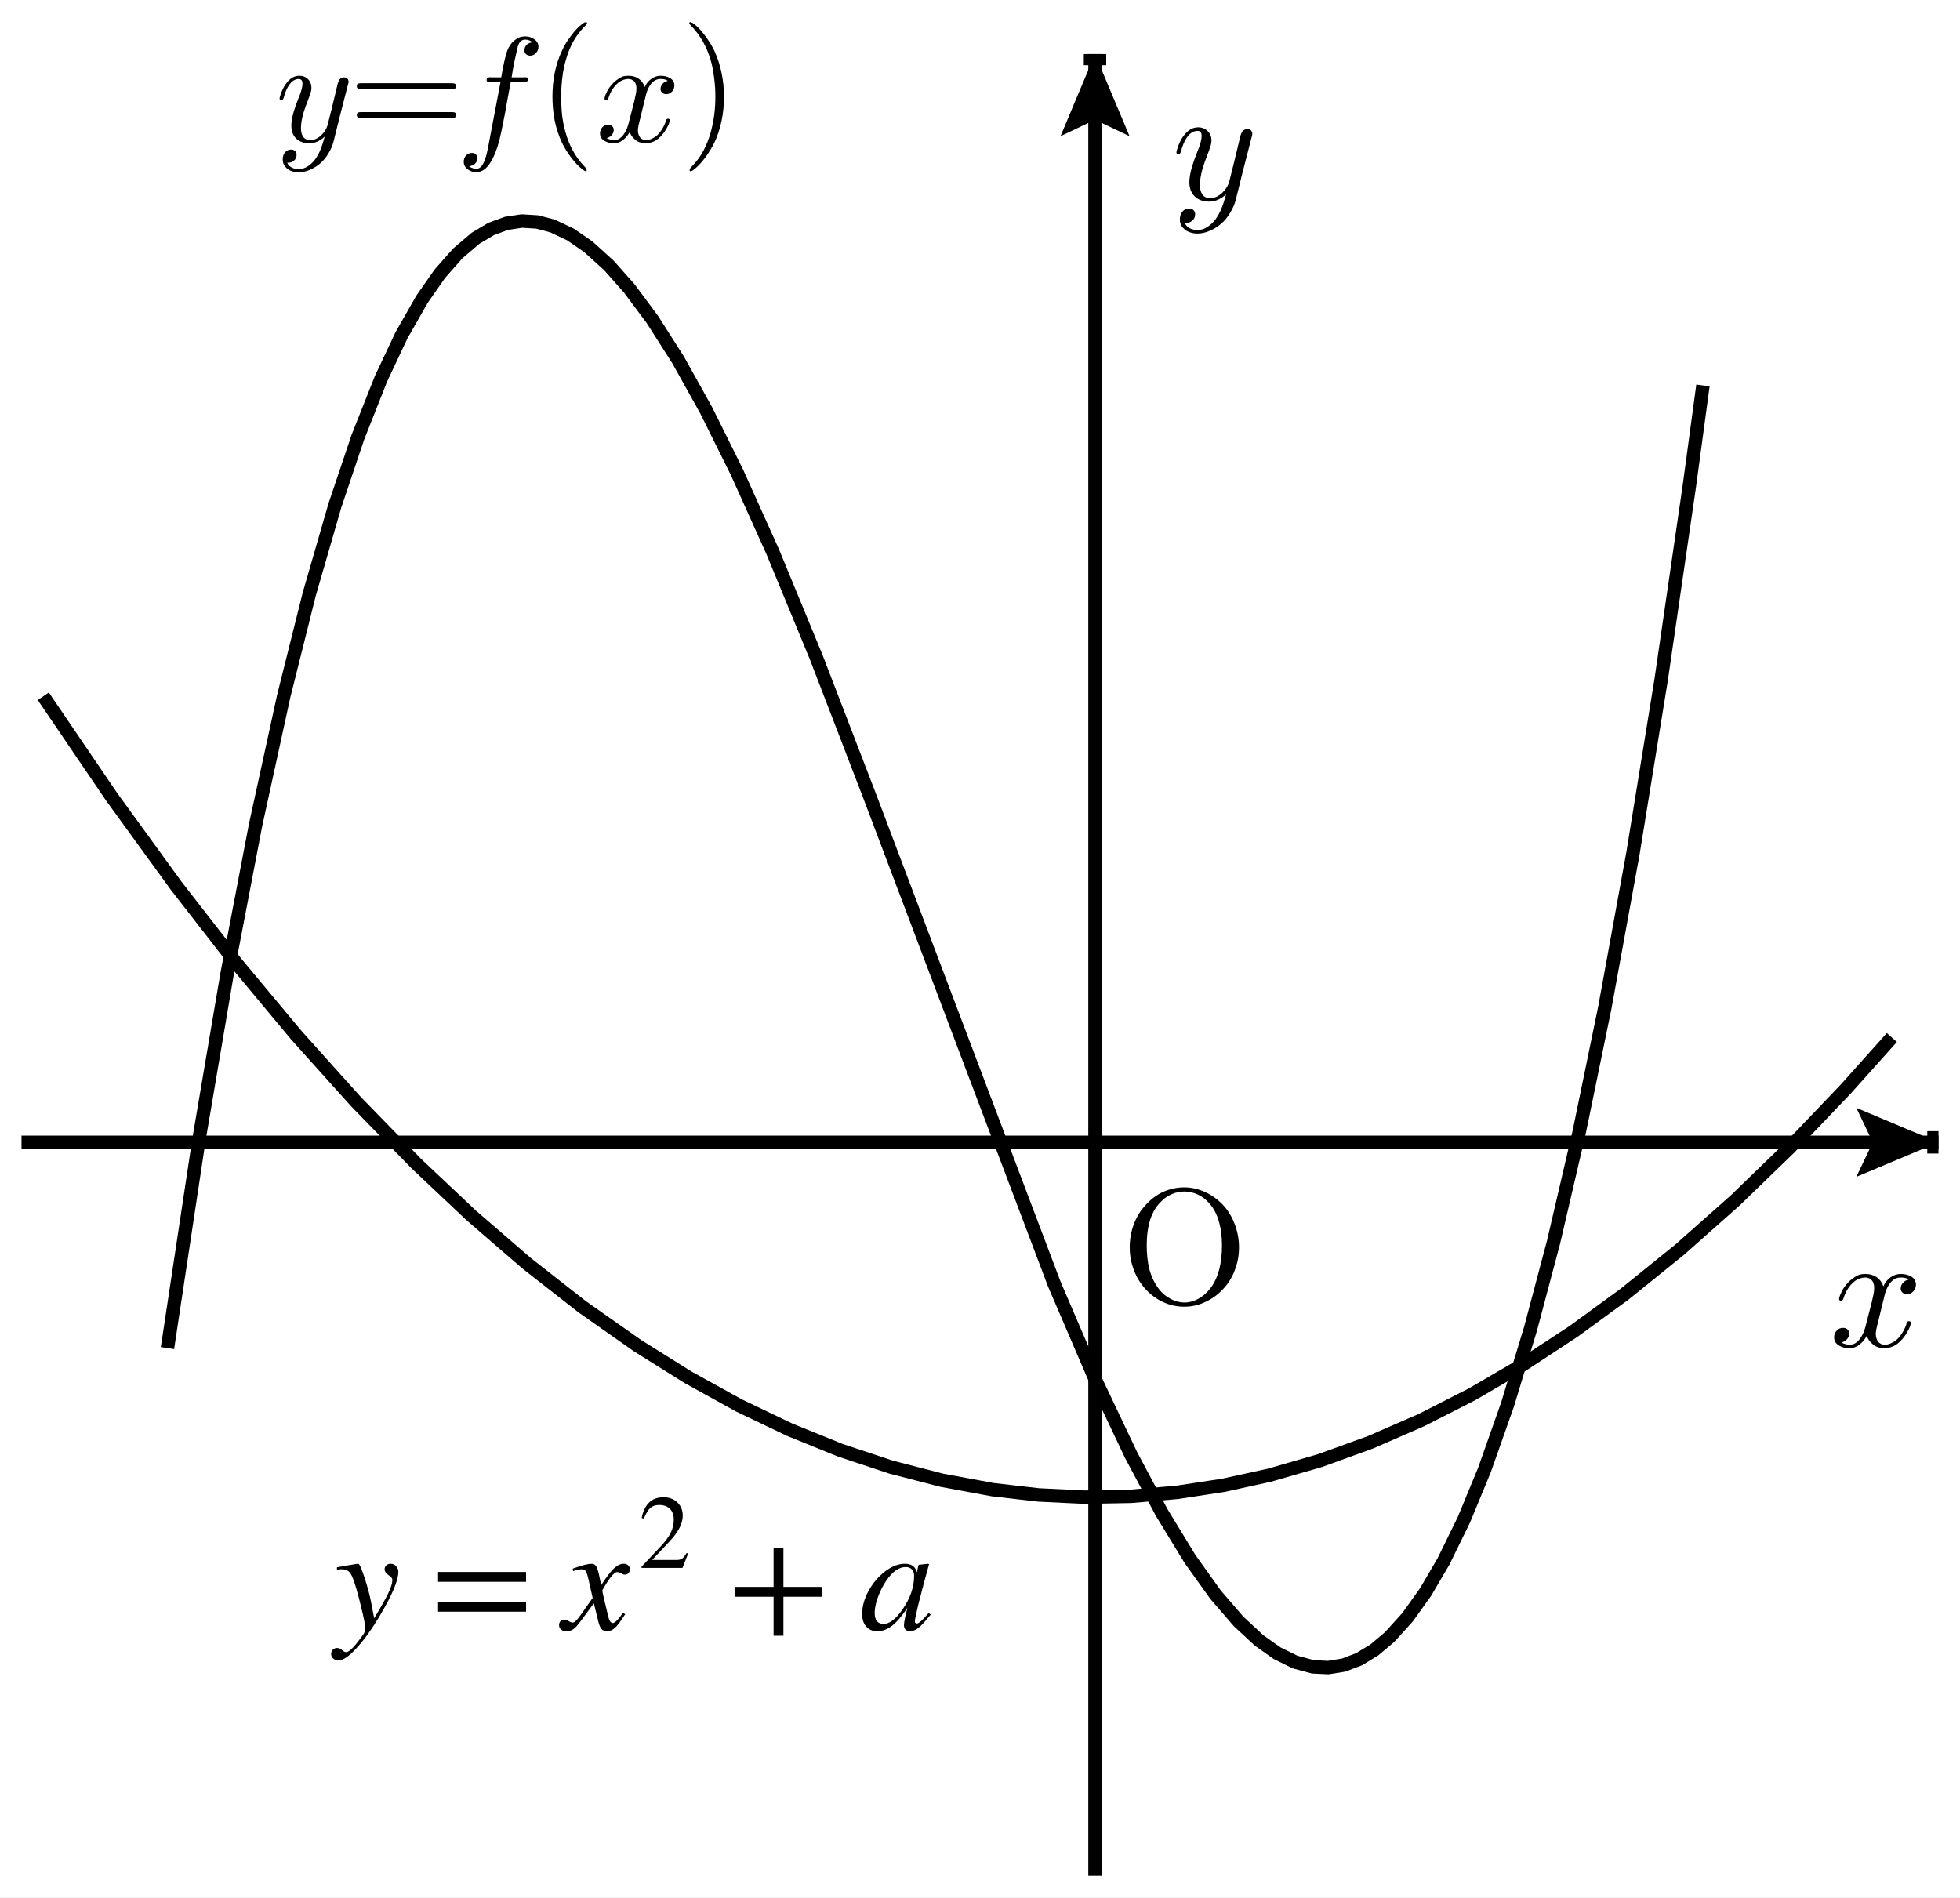
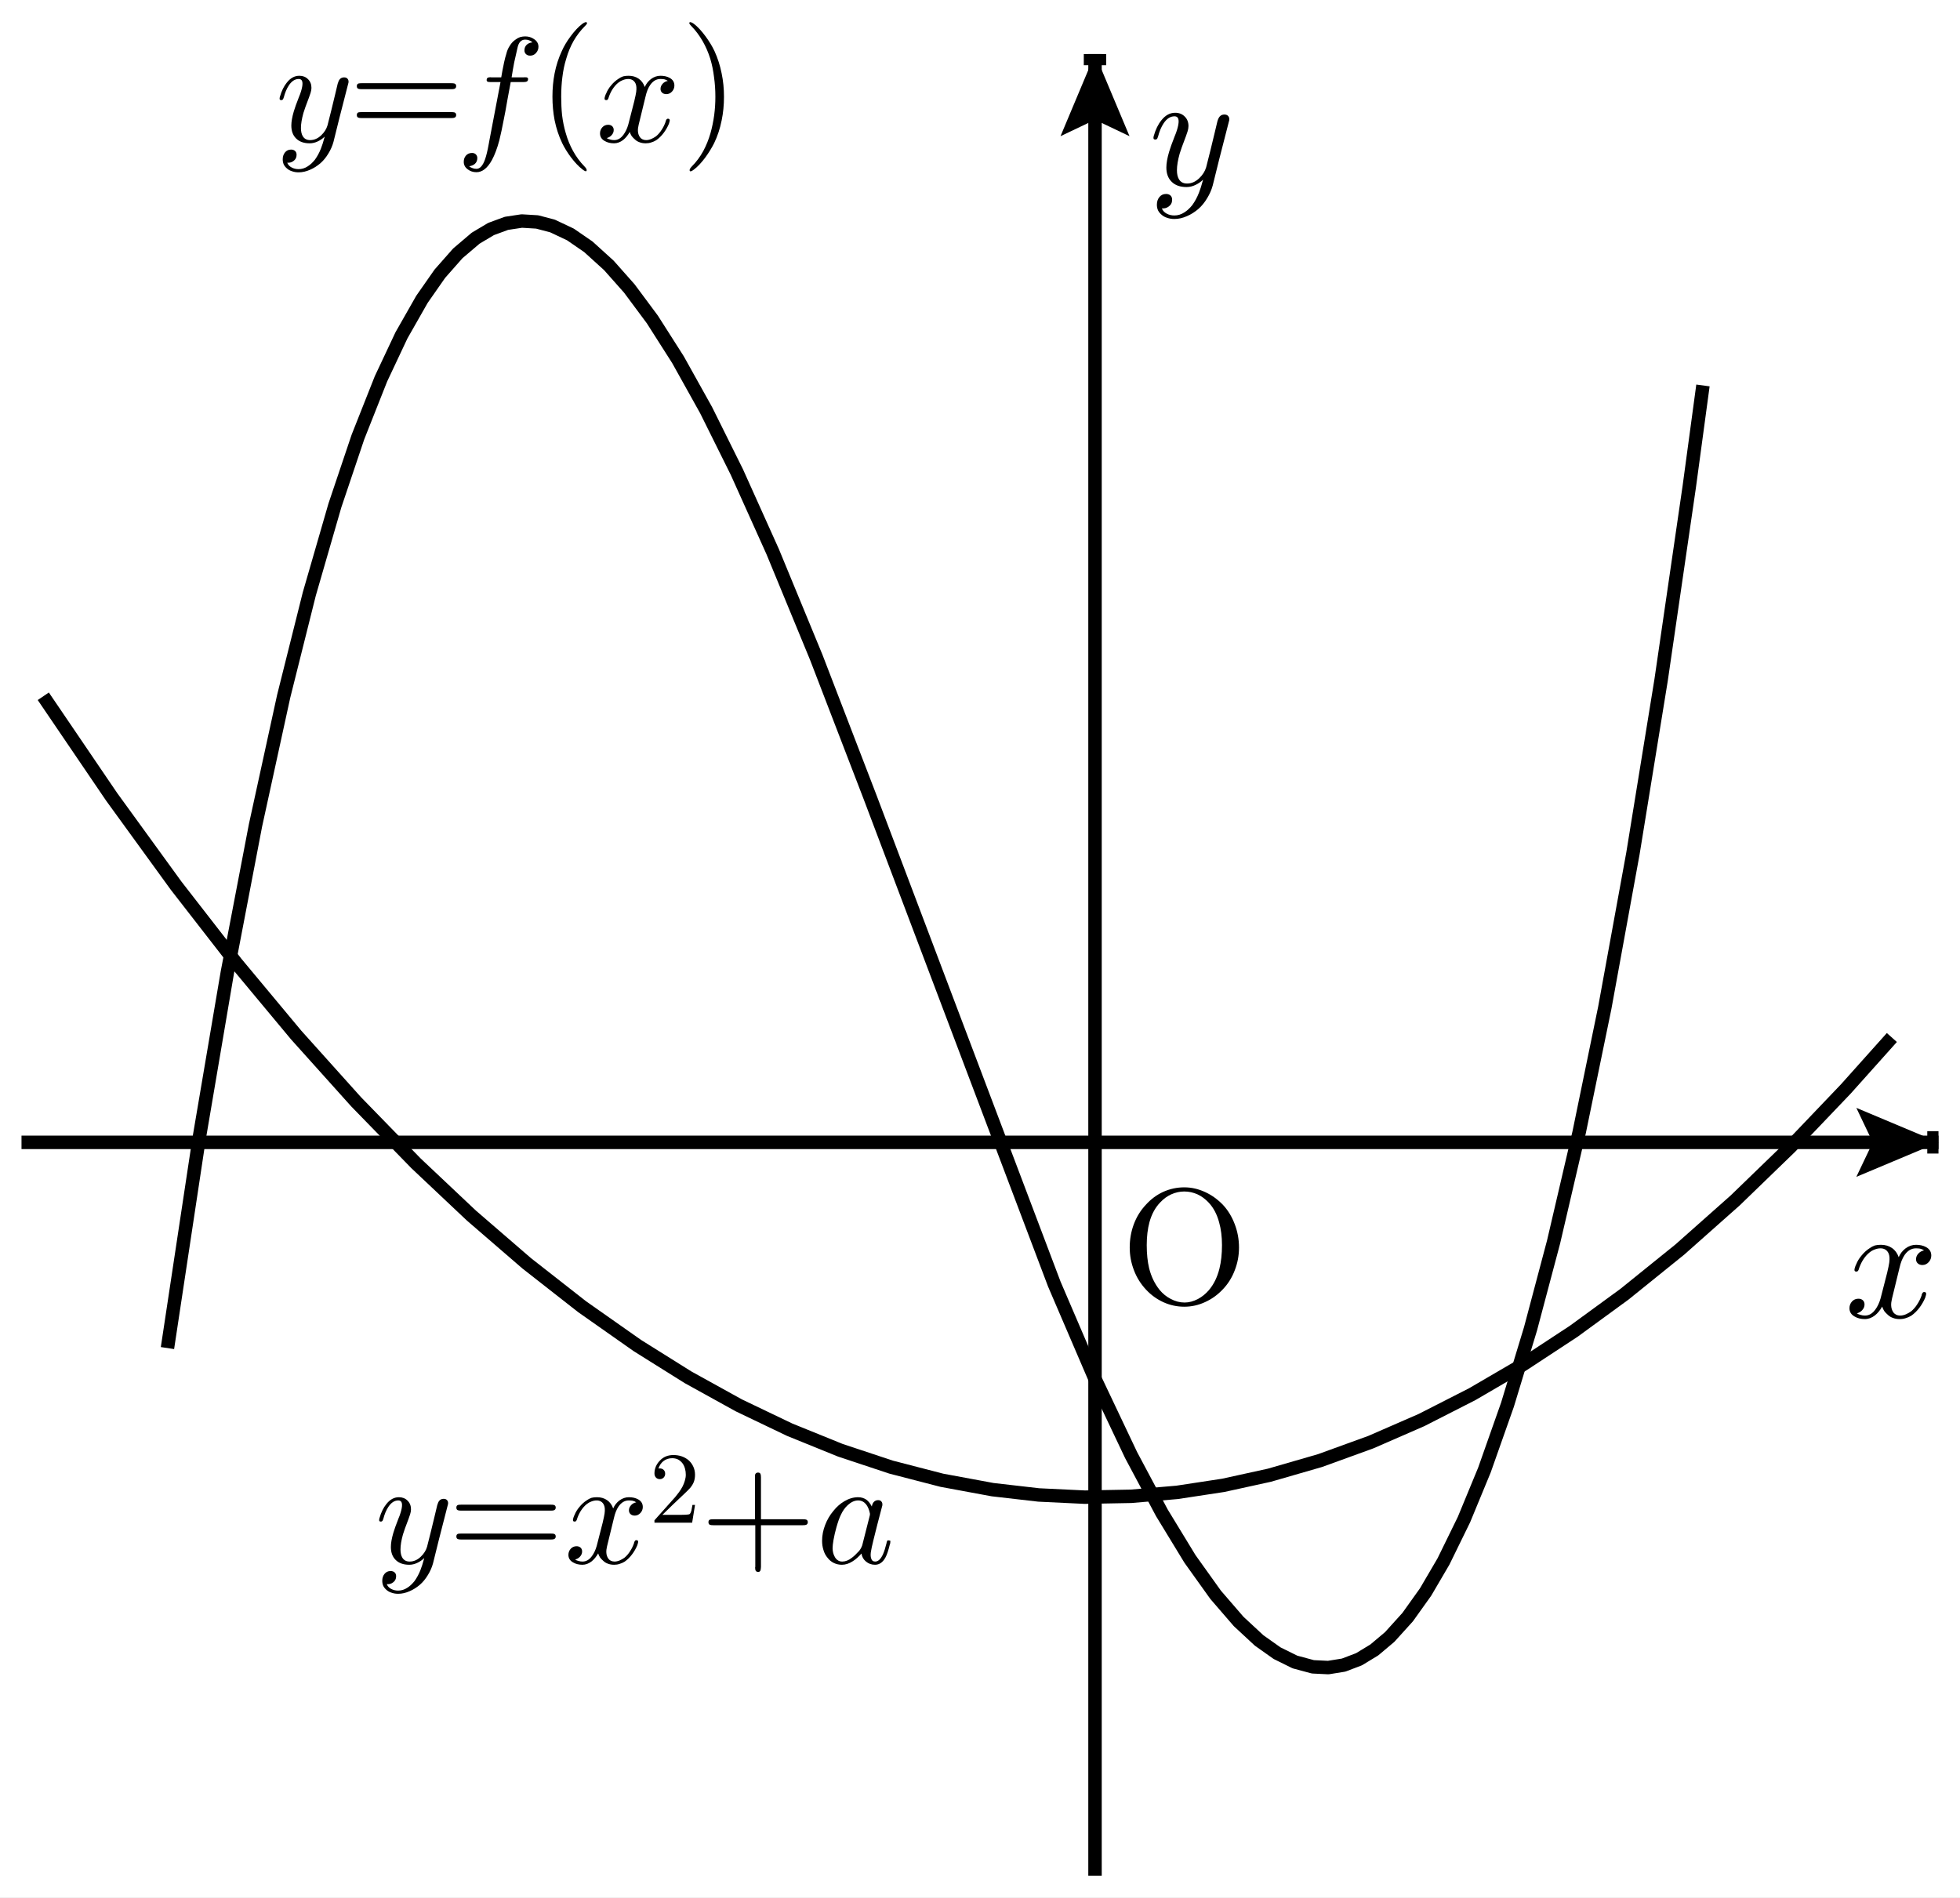
<svg xmlns="http://www.w3.org/2000/svg" xmlns:xlink="http://www.w3.org/1999/xlink" width="131.22pt" height="127.026pt" viewBox="0 0 131.22 127.026" version="1.1">
  <defs>
    <style type="text/css">*{stroke-linejoin: round; stroke-linecap: butt}</style>
  </defs>
  <g id="figure_1">
    <g id="patch_1">
      <path d="M 0 127.026  L 131.22 127.026  L 131.22 0  L 0 0  z " style="fill: #ffffff" />
    </g>
    <g id="axes_1">
      <g id="patch_2">
        <path d="M 1.44 125.586  L 129.78 125.586  L 129.78 3.618  L 1.44 3.618  z " style="fill: #ffffff" />
      </g>
      <g id="matplotlib.axis_1" />
      <g id="matplotlib.axis_2" />
      <g id="line2d_1">
-         <path d="M 1.44 76.482  L 129.78 76.482  " clip-path="url(#p0fbfda66be)" style="fill: none; stroke: #000000; stroke-width: 0.9" />
+         <path d="M 1.44 76.482  L 129.78 76.482  " clip-path="url(#p1a1d5a4cc4)" style="fill: none; stroke: #000000; stroke-width: 0.9" />
      </g>
      <g id="line2d_2">
-         <path d="M 73.31 125.586  L 73.31 3.618  " clip-path="url(#p0fbfda66be)" style="fill: none; stroke: #000000; stroke-width: 0.9" />
+         <path d="M 73.31 125.586  L 73.31 3.618  " clip-path="url(#p1a1d5a4cc4)" style="fill: none; stroke: #000000; stroke-width: 0.9" />
      </g>
      <g id="line2d_3">
-         <path d="M 11.279 89.81  L 13.336 76.201  L 15.222 65.097  L 17.107 55.252  L 18.993 46.615  L 20.707 39.769  L 22.421 33.841  L 23.963 29.26  L 25.506 25.363  L 26.877 22.452  L 28.249 20.041  L 29.448 18.325  L 30.648 16.964  L 31.848 15.944  L 32.877 15.332  L 33.905 14.953  L 34.933 14.798  L 35.962 14.86  L 36.99 15.13  L 38.19 15.697  L 39.39 16.523  L 40.761 17.767  L 42.132 19.313  L 43.675 21.389  L 45.389 24.079  L 47.275 27.463  L 49.331 31.602  L 51.731 36.936  L 54.645 44.001  L 58.245 53.354  L 70.586 85.974  L 73.328 92.362  L 75.728 97.422  L 77.785 101.283  L 79.67 104.376  L 81.384 106.773  L 82.927 108.56  L 84.298 109.831  L 85.498 110.681  L 86.698 111.274  L 87.898 111.596  L 88.926 111.646  L 89.955 111.48  L 90.983 111.089  L 92.011 110.464  L 93.04 109.597  L 94.24 108.27  L 95.44 106.59  L 96.639 104.543  L 98.011 101.739  L 99.382 98.419  L 100.925 94.044  L 102.467 88.965  L 104.01 83.154  L 105.724 75.804  L 107.438 67.477  L 109.323 57.143  L 111.209 45.531  L 113.094 32.589  L 113.951 26.252  L 113.951 26.252  " clip-path="url(#p0fbfda66be)" style="fill: none; stroke: #000000; stroke-width: 0.9; stroke-linecap: square" />
+         <path d="M 11.279 89.81  L 13.336 76.201  L 15.222 65.097  L 17.107 55.252  L 18.993 46.615  L 20.707 39.769  L 22.421 33.841  L 23.963 29.26  L 25.506 25.363  L 26.877 22.452  L 28.249 20.041  L 29.448 18.325  L 30.648 16.964  L 31.848 15.944  L 32.877 15.332  L 33.905 14.953  L 34.933 14.798  L 35.962 14.86  L 36.99 15.13  L 38.19 15.697  L 39.39 16.523  L 40.761 17.767  L 42.132 19.313  L 43.675 21.389  L 45.389 24.079  L 47.275 27.463  L 49.331 31.602  L 51.731 36.936  L 54.645 44.001  L 58.245 53.354  L 70.586 85.974  L 73.328 92.362  L 75.728 97.422  L 77.785 101.283  L 79.67 104.376  L 81.384 106.773  L 82.927 108.56  L 84.298 109.831  L 85.498 110.681  L 86.698 111.274  L 87.898 111.596  L 88.926 111.646  L 89.955 111.48  L 90.983 111.089  L 92.011 110.464  L 93.04 109.597  L 94.24 108.27  L 95.44 106.59  L 96.639 104.543  L 98.011 101.739  L 99.382 98.419  L 100.925 94.044  L 102.467 88.965  L 104.01 83.154  L 105.724 75.804  L 107.438 67.477  L 109.323 57.143  L 111.209 45.531  L 113.094 32.589  L 113.951 26.252  L 113.951 26.252  " clip-path="url(#p1a1d5a4cc4)" style="fill: none; stroke: #000000; stroke-width: 0.9; stroke-linecap: square" />
      </g>
      <g id="line2d_4">
-         <path d="M 3.151 46.988  L 7.474 53.349  L 11.797 59.305  L 15.812 64.474  L 19.826 69.294  L 23.84 73.765  L 27.854 77.888  L 31.56 81.384  L 35.265 84.583  L 38.971 87.485  L 42.676 90.089  L 46.073 92.216  L 49.469 94.093  L 52.866 95.72  L 56.263 97.098  L 59.659 98.226  L 63.056 99.105  L 66.453 99.734  L 69.541 100.089  L 72.628 100.237  L 75.716 100.18  L 78.804 99.916  L 81.892 99.446  L 84.98 98.769  L 88.377 97.787  L 91.773 96.554  L 95.17 95.073  L 98.567 93.341  L 101.963 91.36  L 105.36 89.129  L 108.757 86.649  L 112.462 83.659  L 116.168 80.371  L 119.873 76.786  L 123.579 72.904  L 126.358 69.798  L 126.358 69.798  " clip-path="url(#p0fbfda66be)" style="fill: none; stroke: #000000; stroke-width: 0.9; stroke-linecap: square" />
-       </g>
-       <g id="text_1">
-         <g transform="translate(22.4088 109.1424) scale(0.1 -0.1)">
-           <defs>
-             <path id="STIXGeneral-Italic-5c" d="M 1555 1190  L 1690 486  Q 2118 1190 2294 1558  Q 2470 1926 2470 2131  Q 2470 2234 2304 2336  Q 2138 2445 2138 2586  Q 2138 2688 2211 2755  Q 2285 2822 2394 2822  Q 2534 2822 2630 2720  Q 2726 2618 2726 2470  Q 2726 1914 1888 518  Q 1389 -307 918 -812  Q 448 -1318 173 -1318  Q 26 -1318 -64 -1241  Q -154 -1165 -154 -1043  Q -154 -934 -80 -860  Q -6 -787 96 -787  Q 218 -787 314 -876  Q 410 -966 486 -966  Q 602 -966 794 -755  Q 877 -672 1040 -457  Q 1203 -243 1248 -173  Q 1312 -45 1312 51  Q 1312 243 1113 1046  Q 915 1850 787 2176  Q 698 2413 592 2499  Q 486 2586 294 2586  Q 192 2586 96 2560  L 96 2669  Q 237 2694 301 2707  Q 563 2758 986 2822  L 1011 2822  Q 1082 2822 1277 2227  Q 1472 1632 1555 1190  z " transform="scale(0.015625)" />
-             <path id="STIXGeneral-Regular-20" d="M 4077 2048  L 307 2048  L 307 2470  L 4077 2470  L 4077 2048  z M 4077 768  L 307 768  L 307 1190  L 4077 1190  L 4077 768  z " transform="scale(0.015625)" />
-             <path id="STIXGeneral-Italic-5b" d="M 1555 2272  L 1632 1907  Q 1971 2426 2179 2624  Q 2387 2822 2598 2822  Q 2714 2822 2787 2755  Q 2861 2688 2861 2585  Q 2861 2483 2800 2419  Q 2739 2355 2643 2355  Q 2586 2355 2490 2409  Q 2394 2464 2310 2464  Q 2125 2464 1683 1690  Q 1683 1606 1734 1402  L 1939 544  Q 2003 282 2131 282  Q 2234 282 2432 538  Q 2451 563 2476 598  Q 2502 634 2521 662  Q 2541 691 2566 717  L 2662 659  Q 2387 230 2227 80  Q 2067 -70 1882 -70  Q 1728 -70 1645 26  Q 1562 122 1504 365  L 1318 1126  L 755 365  Q 557 96 432 13  Q 307 -70 147 -70  Q 0 -70 -86 0  Q -173 70 -173 198  Q -173 294 -112 361  Q -51 429 45 429  Q 122 429 250 358  Q 346 301 416 301  Q 525 301 742 614  L 1267 1357  L 1088 2150  Q 1024 2432 969 2509  Q 915 2586 794 2586  Q 717 2586 544 2541  L 429 2509  L 410 2611  L 480 2637  Q 992 2822 1229 2822  Q 1350 2822 1420 2707  Q 1491 2592 1555 2272  z " transform="scale(0.015625)" />
-             <path id="STIXGeneral-Regular-15" d="M 3034 877  L 2688 0  L 186 0  L 186 77  L 1325 1286  Q 1773 1754 1965 2144  Q 2157 2534 2157 2950  Q 2157 3379 1920 3616  Q 1683 3853 1267 3853  Q 922 3853 720 3673  Q 518 3494 326 3021  L 192 3053  Q 301 3648 630 3987  Q 960 4326 1523 4326  Q 2054 4326 2380 4006  Q 2707 3686 2707 3200  Q 2707 2477 1888 1613  L 832 486  L 2330 486  Q 2541 486 2665 569  Q 2790 653 2944 915  L 3034 877  z " transform="scale(0.015625)" />
-             <path id="STIXGeneral-Regular-e" d="M 4070 1408  L 2400 1408  L 2400 -262  L 1978 -262  L 1978 1408  L 307 1408  L 307 1830  L 1978 1830  L 1978 3501  L 2400 3501  L 2400 1830  L 4070 1830  L 4070 1408  z " transform="scale(0.015625)" />
-             <path id="STIXGeneral-Italic-44" d="M 2963 710  L 3046 640  Q 2688 205 2518 70  Q 2349 -64 2157 -64  Q 1901 -64 1901 198  Q 1901 358 2048 934  Q 1690 397 1389 163  Q 1088 -70 749 -70  Q 467 -70 288 125  Q 109 320 109 672  Q 109 1158 387 1664  Q 666 2170 1094 2496  Q 1523 2822 1939 2822  Q 2368 2822 2451 2451  L 2522 2758  L 2541 2778  L 2931 2822  L 2976 2803  Q 2970 2778 2938 2669  Q 2368 595 2368 346  Q 2368 262 2458 262  Q 2554 262 2790 525  L 2963 710  z M 2336 2310  Q 2336 2477 2240 2579  Q 2144 2682 1978 2682  Q 1542 2682 1139 2093  Q 928 1779 787 1395  Q 646 1011 646 717  Q 646 243 1030 243  Q 1408 243 1843 870  Q 2336 1581 2336 2310  z " transform="scale(0.015625)" />
-           </defs>
-           <use xlink:href="#STIXGeneral-Italic-5c" transform="translate(0 0.384375)" />
-           <use xlink:href="#STIXGeneral-Regular-20" transform="translate(64.39996 0.384375)" />
-           <use xlink:href="#STIXGeneral-Italic-5b" transform="translate(152.8999 0.384375)" />
-           <use xlink:href="#STIXGeneral-Regular-15" transform="translate(203.4096 41.68438) scale(0.7)" />
-           <use xlink:href="#STIXGeneral-Regular-e" transform="translate(262.9095 0.384375)" />
-           <use xlink:href="#STIXGeneral-Italic-44" transform="translate(351.4095 0.384375)" />
-         </g>
+         <path d="M 3.151 46.988  L 7.474 53.349  L 11.797 59.305  L 15.812 64.474  L 19.826 69.294  L 23.84 73.765  L 27.854 77.888  L 31.56 81.384  L 35.265 84.583  L 38.971 87.485  L 42.676 90.089  L 46.073 92.216  L 49.469 94.093  L 52.866 95.72  L 56.263 97.098  L 59.659 98.226  L 63.056 99.105  L 66.453 99.734  L 69.541 100.089  L 72.628 100.237  L 75.716 100.18  L 78.804 99.916  L 81.892 99.446  L 84.98 98.769  L 88.377 97.787  L 91.773 96.554  L 95.17 95.073  L 98.567 93.341  L 101.963 91.36  L 105.36 89.129  L 108.757 86.649  L 112.462 83.659  L 116.168 80.371  L 119.873 76.786  L 123.579 72.904  L 126.358 69.798  L 126.358 69.798  " clip-path="url(#p1a1d5a4cc4)" style="fill: none; stroke: #000000; stroke-width: 0.9; stroke-linecap: square" />
      </g>
      <g id="line2d_5">
-         <path d="M 129.78 76.482  " clip-path="url(#p0fbfda66be)" style="fill: none; stroke: #000000; stroke-width: 1.5; stroke-linecap: square" />
+         <path d="M 129.78 76.482  " clip-path="url(#p1a1d5a4cc4)" style="fill: none; stroke: #000000; stroke-width: 1.5; stroke-linecap: square" />
        <defs>
-           <path id="m0d12fe2a1b" d="M 0 0  L -5.5 -2.31  L -4.4 0  L -5.5 2.31  z " />
+           <path id="m5cb4a86252" d="M 0 0  L -5.5 -2.31  L -4.4 0  L -5.5 2.31  z " />
        </defs>
-         <g clip-path="url(#p0fbfda66be)">
-           <use xlink:href="#m0d12fe2a1b" x="129.78" y="76.482" />
+         <g clip-path="url(#p1a1d5a4cc4)">
+           <use xlink:href="#m5cb4a86252" x="129.78" y="76.482" />
        </g>
      </g>
      <g id="line2d_6">
-         <path d="M 73.31 3.618  " clip-path="url(#p0fbfda66be)" style="fill: none; stroke: #000000; stroke-width: 1.5; stroke-linecap: square" />
+         <path d="M 73.31 3.618  " clip-path="url(#p1a1d5a4cc4)" style="fill: none; stroke: #000000; stroke-width: 1.5; stroke-linecap: square" />
        <defs>
-           <path id="mf0140f6c1e" d="M 0 0  L -2.31 5.5  L 0 4.4  L 2.31 5.5  z " />
+           <path id="mce8dfd4ff8" d="M 0 0  L -2.31 5.5  L 0 4.4  L 2.31 5.5  z " />
        </defs>
-         <g clip-path="url(#p0fbfda66be)">
-           <use xlink:href="#mf0140f6c1e" x="73.31" y="3.618" />
+         <g clip-path="url(#p1a1d5a4cc4)">
+           <use xlink:href="#mce8dfd4ff8" x="73.31" y="3.618" />
        </g>
      </g>
-       <g id="text_2">
-         <g transform="translate(122.4695 90.16975) scale(0.11 -0.11)">
+       <g id="text_1">
+         <g transform="translate(123.4963 88.21826) scale(0.11 -0.11)">
          <defs>
            <path id="HyhwpEQ-196" d="M 3375 2419  Q 3375 2638 3169 2750  Q 3006 2838 2781 2838  Q 2563 2838 2375 2700  Q 2194 2563 2106 2356  Q 2025 2588 1844 2713  Q 1663 2838 1413 2838  Q 1281 2838 1181 2813  Q 1069 2775 975 2706  Q 800 2594 663 2425  Q 519 2256 450 2075  L 438 2056  Q 400 1963 388 1906  Q 369 1813 419 1800  Q 463 1788 494 1800  Q 525 1819 544 1863  Q 606 2069 713 2244  Q 831 2431 975 2544  Q 1069 2619 1175 2656  Q 1288 2700 1400 2700  Q 1506 2700 1588 2650  Q 1669 2600 1713 2500  Q 1769 2375 1738 2144  Q 1719 2013 1663 1781  L 1663 1775  L 1400 750  Q 1325 488 1194 313  Q 1025 81 794 81  Q 700 81 625 106  Q 538 125 475 169  Q 600 200 681 288  Q 775 388 775 513  Q 775 619 706 681  Q 638 738 538 738  Q 388 738 288 631  Q 188 519 188 369  Q 188 156 388 44  Q 556 -56 788 -56  Q 994 -56 1181 88  Q 1338 213 1463 431  Q 1488 344 1544 256  Q 1600 181 1694 100  Q 1775 25 1888 -13  Q 2000 -56 2150 -56  Q 2275 -56 2381 -19  Q 2494 13 2594 75  Q 2775 200 2919 394  Q 3050 569 3138 775  Q 3169 869 3175 913  Q 3181 981 3131 994  Q 3069 1006 3044 975  Q 3025 956 3000 888  L 3000 869  Q 2931 675 2831 525  Q 2731 363 2588 244  Q 2488 175 2388 131  Q 2269 81 2163 81  Q 2075 81 2000 119  Q 1931 156 1894 213  Q 1819 325 1813 469  Q 1806 581 1844 738  L 2138 1944  Q 2206 2250 2338 2444  Q 2519 2700 2775 2700  Q 2863 2700 2938 2688  Q 3025 2669 3094 2619  Q 2963 2594 2875 2500  Q 2781 2400 2781 2275  Q 2781 2175 2850 2113  Q 2919 2050 3031 2050  Q 3169 2050 3275 2163  Q 3375 2275 3375 2419  z " transform="scale(0.015625)" />
          </defs>
          <use xlink:href="#HyhwpEQ-196" />
        </g>
      </g>
-       <g id="text_3">
-         <g transform="translate(78.444 13.40278) scale(0.11 -0.11)">
+       <g id="text_2">
+         <g transform="translate(76.90392 12.42703) scale(0.11 -0.11)">
          <defs>
            <path id="HyhwpEQ-197" d="M 3138 2550  Q 3150 2644 3100 2706  Q 3050 2769 2950 2769  Q 2831 2769 2763 2688  Q 2713 2631 2675 2500  L 2556 2000  Q 2450 1563 2400 1356  Q 2313 1000 2238 713  Q 2169 481 1975 294  Q 1756 81 1494 81  Q 1281 81 1181 244  Q 1100 375 1100 600  Q 1100 863 1206 1244  Q 1275 1469 1425 1856  L 1444 1906  Q 1494 2038 1513 2106  Q 1550 2225 1550 2319  Q 1550 2550 1400 2694  Q 1256 2838 1031 2838  Q 725 2838 494 2544  Q 306 2313 200 1944  L 194 1925  Q 181 1863 188 1838  Q 194 1794 263 1794  Q 306 1794 325 1825  Q 344 1838 356 1894  L 363 1906  Q 444 2219 581 2425  Q 763 2700 1006 2700  Q 1188 2700 1163 2444  Q 1150 2294 1063 2050  L 1013 1925  Q 856 1525 794 1313  Q 688 950 688 706  Q 688 350 894 150  Q 1100 -56 1475 -56  Q 1650 -56 1819 25  Q 1981 100 2119 231  Q 2025 -113 1956 -281  Q 1856 -538 1700 -756  Q 1550 -944 1388 -1044  Q 1206 -1163 1000 -1163  Q 838 -1163 706 -1094  Q 563 -1019 513 -888  Q 669 -900 781 -813  Q 913 -719 913 -550  Q 913 -438 844 -381  Q 781 -325 675 -325  Q 513 -325 413 -450  Q 319 -569 319 -744  Q 319 -863 363 -963  Q 413 -1063 513 -1144  Q 600 -1219 725 -1256  Q 850 -1300 1000 -1300  Q 1244 -1300 1494 -1188  Q 1725 -1088 1931 -913  Q 2125 -744 2275 -494  Q 2425 -250 2494 6  L 2750 1038  L 3138 2550  z " transform="scale(0.015625)" />
          </defs>
          <use xlink:href="#HyhwpEQ-197" />
        </g>
      </g>
-       <g id="text_4">
+       <g id="text_3">
        <g transform="translate(75.0216 87.27103) scale(0.11 -0.11)">
          <defs>
            <path id="HyhwpEQ-a8" d="M 4613 2181  Q 4613 2650 4450 3081  Q 4281 3531 3981 3850  Q 3669 4169 3300 4338  Q 2900 4525 2481 4525  Q 2056 4525 1663 4350  Q 1281 4175 988 3850  Q 675 3519 513 3081  Q 356 2656 356 2181  Q 356 1725 519 1300  Q 681 869 1000 531  Q 1288 225 1669 50  Q 2056 -125 2481 -125  Q 2906 -125 3294 56  Q 3681 231 3981 550  Q 4288 869 4450 1300  Q 4613 1719 4613 2181  z M 3950 2275  Q 3950 1756 3850 1356  Q 3725 856 3438 519  Q 3256 306 3013 175  Q 2750 38 2494 38  Q 2213 38 1950 181  Q 1706 306 1519 531  Q 1238 881 1113 1369  Q 1019 1763 1019 2275  Q 1019 2775 1125 3169  Q 1256 3644 1550 3944  Q 1738 4144 1969 4250  Q 2219 4363 2481 4363  Q 2750 4363 3000 4250  Q 3238 4138 3431 3931  Q 3713 3631 3838 3163  Q 3950 2769 3950 2275  z " transform="scale(0.015625)" />
          </defs>
          <use xlink:href="#HyhwpEQ-a8" />
        </g>
      </g>
-       <g id="text_5">
+       <g id="text_4">
        <g transform="translate(18.42936 9.507187) scale(0.1 -0.1)">
          <defs>
            <path id="HyhwpEQ-e1" d="M 4613 2394  Q 4613 2481 4538 2506  Q 4494 2519 4394 2519  L 575 2519  Q 469 2519 425 2506  Q 356 2481 356 2394  Q 356 2306 419 2281  Q 463 2263 569 2263  L 4400 2263  Q 4506 2263 4544 2281  Q 4613 2313 4613 2394  z M 4613 1156  Q 4613 1244 4538 1269  Q 4494 1281 4394 1281  L 575 1281  Q 469 1281 425 1269  Q 356 1244 356 1156  Q 356 1069 419 1044  Q 463 1025 569 1025  L 4400 1025  Q 4506 1025 4544 1044  Q 4613 1075 4613 1156  z " transform="scale(0.015625)" />
            <path id="HyhwpEQ-184" d="M 3169 4081  Q 3169 4288 2975 4413  Q 2813 4525 2600 4525  Q 2494 4525 2381 4494  Q 2275 4456 2188 4388  Q 2038 4288 1938 4119  Q 1838 3969 1794 3781  Q 1744 3625 1700 3425  Q 1675 3294 1625 3056  L 1575 2769  L 1144 2769  L 1125 2775  Q 1031 2775 1000 2756  Q 950 2731 950 2650  Q 950 2600 1000 2581  Q 1038 2569 1113 2569  L 1125 2569  L 1544 2569  L 1063 44  L 1044 -63  Q 963 -513 881 -744  Q 738 -1150 513 -1150  Q 419 -1150 344 -1119  Q 263 -1094 200 -1038  Q 350 -1019 444 -938  Q 550 -844 550 -688  Q 550 -588 481 -525  Q 419 -469 325 -469  Q 163 -469 63 -581  Q -31 -688 -31 -850  Q -31 -1050 144 -1175  Q 300 -1294 513 -1294  Q 888 -1294 1175 -775  Q 1356 -444 1494 75  Q 1588 456 1681 950  Q 1744 1244 1844 1831  L 1981 2569  L 2531 2569  Q 2625 2569 2663 2588  Q 2725 2613 2725 2700  Q 2725 2750 2669 2769  Q 2638 2775 2569 2775  L 2550 2769  L 2019 2769  Q 2069 3088 2131 3413  Q 2200 3738 2275 4050  Q 2306 4194 2375 4281  Q 2463 4388 2600 4388  Q 2694 4388 2775 4356  Q 2856 4325 2913 4269  Q 2763 4256 2669 4169  Q 2569 4075 2569 3925  Q 2569 3825 2638 3763  Q 2706 3700 2813 3700  Q 2969 3700 3069 3819  Q 3169 3931 3169 4081  z " transform="scale(0.015625)" />
            <path id="HyhwpEQ-de" d="M 2038 4975  Q 2156 5088 2106 5125  Q 2056 5163 1919 5063  Q 1675 4881 1413 4525  Q 1175 4206 1038 3894  Q 831 3450 731 2944  Q 638 2469 638 1944  Q 638 1419 731 931  Q 838 406 1056 -50  Q 1206 -356 1431 -656  Q 1681 -988 1925 -1175  Q 2075 -1294 2100 -1231  Q 2125 -1163 2013 -1050  Q 1725 -756 1519 -381  Q 1325 -31 1206 388  Q 1100 750 1050 1156  Q 1013 1525 1013 1944  Q 1013 2381 1063 2775  Q 1113 3200 1231 3575  Q 1344 3975 1544 4331  Q 1750 4688 2038 4975  z " transform="scale(0.015625)" />
            <path id="HyhwpEQ-df" d="M 1844 1938  Q 1844 2463 1744 2938  Q 1644 3444 1438 3894  Q 1294 4200 1056 4525  Q 794 4881 556 5063  Q 413 5163 369 5125  Q 325 5088 444 4969  Q 719 4688 931 4319  Q 1131 3969 1256 3569  Q 1369 3194 1419 2769  Q 1475 2369 1475 1938  Q 1475 1538 1425 1156  Q 1369 744 1263 369  Q 1144 -38 956 -388  Q 750 -763 463 -1050  Q 350 -1169 375 -1231  Q 400 -1300 556 -1181  Q 794 -1000 1044 -663  Q 1263 -363 1419 -56  Q 1638 394 1744 925  Q 1844 1406 1844 1938  z " transform="scale(0.015625)" />
          </defs>
          <use xlink:href="#HyhwpEQ-197" />
          <use xlink:href="#HyhwpEQ-e1" transform="translate(49.03125 0)" />
          <use xlink:href="#HyhwpEQ-184" transform="translate(126.6719 0)" />
          <use xlink:href="#HyhwpEQ-de" transform="translate(175.5938 0)" />
          <use xlink:href="#HyhwpEQ-196" transform="translate(214.4688 0)" />
          <use xlink:href="#HyhwpEQ-df" transform="translate(271.5938 0)" />
        </g>
      </g>
+       <g id="text_5">
+         <g transform="translate(25.0938 104.6749) scale(0.1 -0.1)">
+           <use xlink:href="#HyhwpEQ-197" />
+           <use xlink:href="#HyhwpEQ-e1" transform="translate(49.03125 0)" />
+           <use xlink:href="#HyhwpEQ-196" transform="translate(126.6719 0)" />
+         </g>
+       </g>
+       <g id="text_6">
+         <g transform="translate(43.4763 101.9581) scale(0.068 -0.068)">
+           <defs>
+             <path id="HyhwpEQ-cf" d="M 2875 1131  L 2713 1131  L 2694 1025  Q 2663 844 2644 763  Q 2600 613 2538 556  Q 2494 525 2294 513  Q 2188 506 2000 506  L 1963 506  L 819 506  L 1500 1169  L 1863 1513  Q 2106 1738 2213 1844  Q 2413 2031 2563 2194  Q 2725 2388 2800 2581  Q 2875 2781 2875 3031  Q 2875 3300 2775 3525  Q 2675 3756 2488 3931  Q 2288 4106 2031 4194  Q 1788 4275 1513 4275  Q 1256 4275 1038 4188  Q 813 4094 644 3906  Q 494 3750 406 3550  Q 319 3338 319 3119  Q 319 2963 406 2863  Q 500 2756 663 2756  Q 800 2756 900 2856  Q 994 2956 994 3094  Q 994 3250 894 3344  Q 800 3431 650 3431  L 569 3425  Q 669 3725 894 3900  Q 1125 4075 1438 4075  Q 1631 4075 1794 4000  Q 1963 3913 2088 3750  Q 2194 3606 2244 3413  Q 2294 3238 2294 3031  Q 2294 2850 2231 2650  Q 2181 2475 2088 2288  Q 1994 2113 1869 1938  Q 1763 1794 1619 1619  L 319 163  L 319 13  L 2694 13  L 2875 1131  z " transform="scale(0.015625)" />
+           </defs>
+           <use xlink:href="#HyhwpEQ-cf" />
+         </g>
+       </g>
+       <g id="text_7">
+         <g transform="translate(46.8738 104.6749) scale(0.1 -0.1)">
+           <defs>
+             <path id="HyhwpEQ-e2" d="M 4613 1769  Q 4613 1856 4538 1881  Q 4494 1894 4394 1894  L 2606 1894  L 2606 3688  Q 2606 3788 2588 3831  Q 2563 3894 2481 3894  Q 2394 3894 2363 3825  Q 2344 3788 2350 3675  L 2350 1894  L 575 1894  Q 469 1894 425 1881  Q 356 1856 356 1769  Q 356 1681 419 1656  Q 463 1638 569 1638  L 2363 1638  L 2363 -144  L 2356 -163  Q 2356 -263 2375 -300  Q 2400 -363 2494 -363  Q 2563 -363 2588 -288  Q 2600 -250 2606 -144  L 2606 1638  L 4400 1638  Q 4506 1638 4544 1656  Q 4613 1688 4613 1769  z " transform="scale(0.015625)" />
+             <path id="HyhwpEQ-17f" d="M 3175 856  L 3175 863  Q 3181 906 3181 931  Q 3188 981 3156 981  Q 3075 1000 3056 981  Q 3038 969 3019 888  L 3019 875  Q 2944 569 2863 388  Q 2719 81 2531 81  Q 2394 81 2356 225  Q 2325 319 2344 475  Q 2369 650 2456 1000  Q 2506 1213 2625 1675  L 2838 2488  Q 2850 2594 2800 2650  Q 2756 2713 2656 2713  Q 2544 2713 2469 2631  Q 2400 2550 2388 2438  Q 2288 2631 2156 2731  Q 2000 2838 1800 2838  Q 1500 2838 1206 2663  Q 950 2513 744 2256  Q 513 1981 388 1650  Q 256 1313 256 969  Q 256 763 313 581  Q 369 381 500 231  Q 606 94 763 19  Q 919 -56 1106 -56  Q 1338 -56 1569 94  Q 1750 206 1944 425  Q 1975 213 2138 81  Q 2300 -56 2525 -56  Q 2806 -56 2975 263  Q 3069 438 3163 831  L 3175 856  z M 2306 2138  Q 2306 2113 2306 2088  Q 2300 2069 2294 2031  L 1975 775  Q 1950 706 1919 650  Q 1894 600 1844 538  Q 1656 331 1525 238  Q 1325 81 1119 81  Q 1000 81 919 144  Q 844 194 794 294  Q 713 438 706 644  Q 706 781 744 1000  Q 794 1281 869 1544  Q 969 1900 1063 2088  Q 1175 2331 1356 2500  Q 1575 2700 1800 2700  Q 2000 2700 2138 2538  Q 2256 2388 2306 2138  z " transform="scale(0.015625)" />
+           </defs>
+           <use xlink:href="#HyhwpEQ-e2" />
+           <use xlink:href="#HyhwpEQ-17f" transform="translate(77.64062 0)" />
+         </g>
+       </g>
    </g>
  </g>
  <defs>
-     <clipPath id="p0fbfda66be">
+     <clipPath id="p1a1d5a4cc4">
      <rect x="1.44" y="3.618" width="128.34" height="121.968" />
    </clipPath>
  </defs>
</svg>
